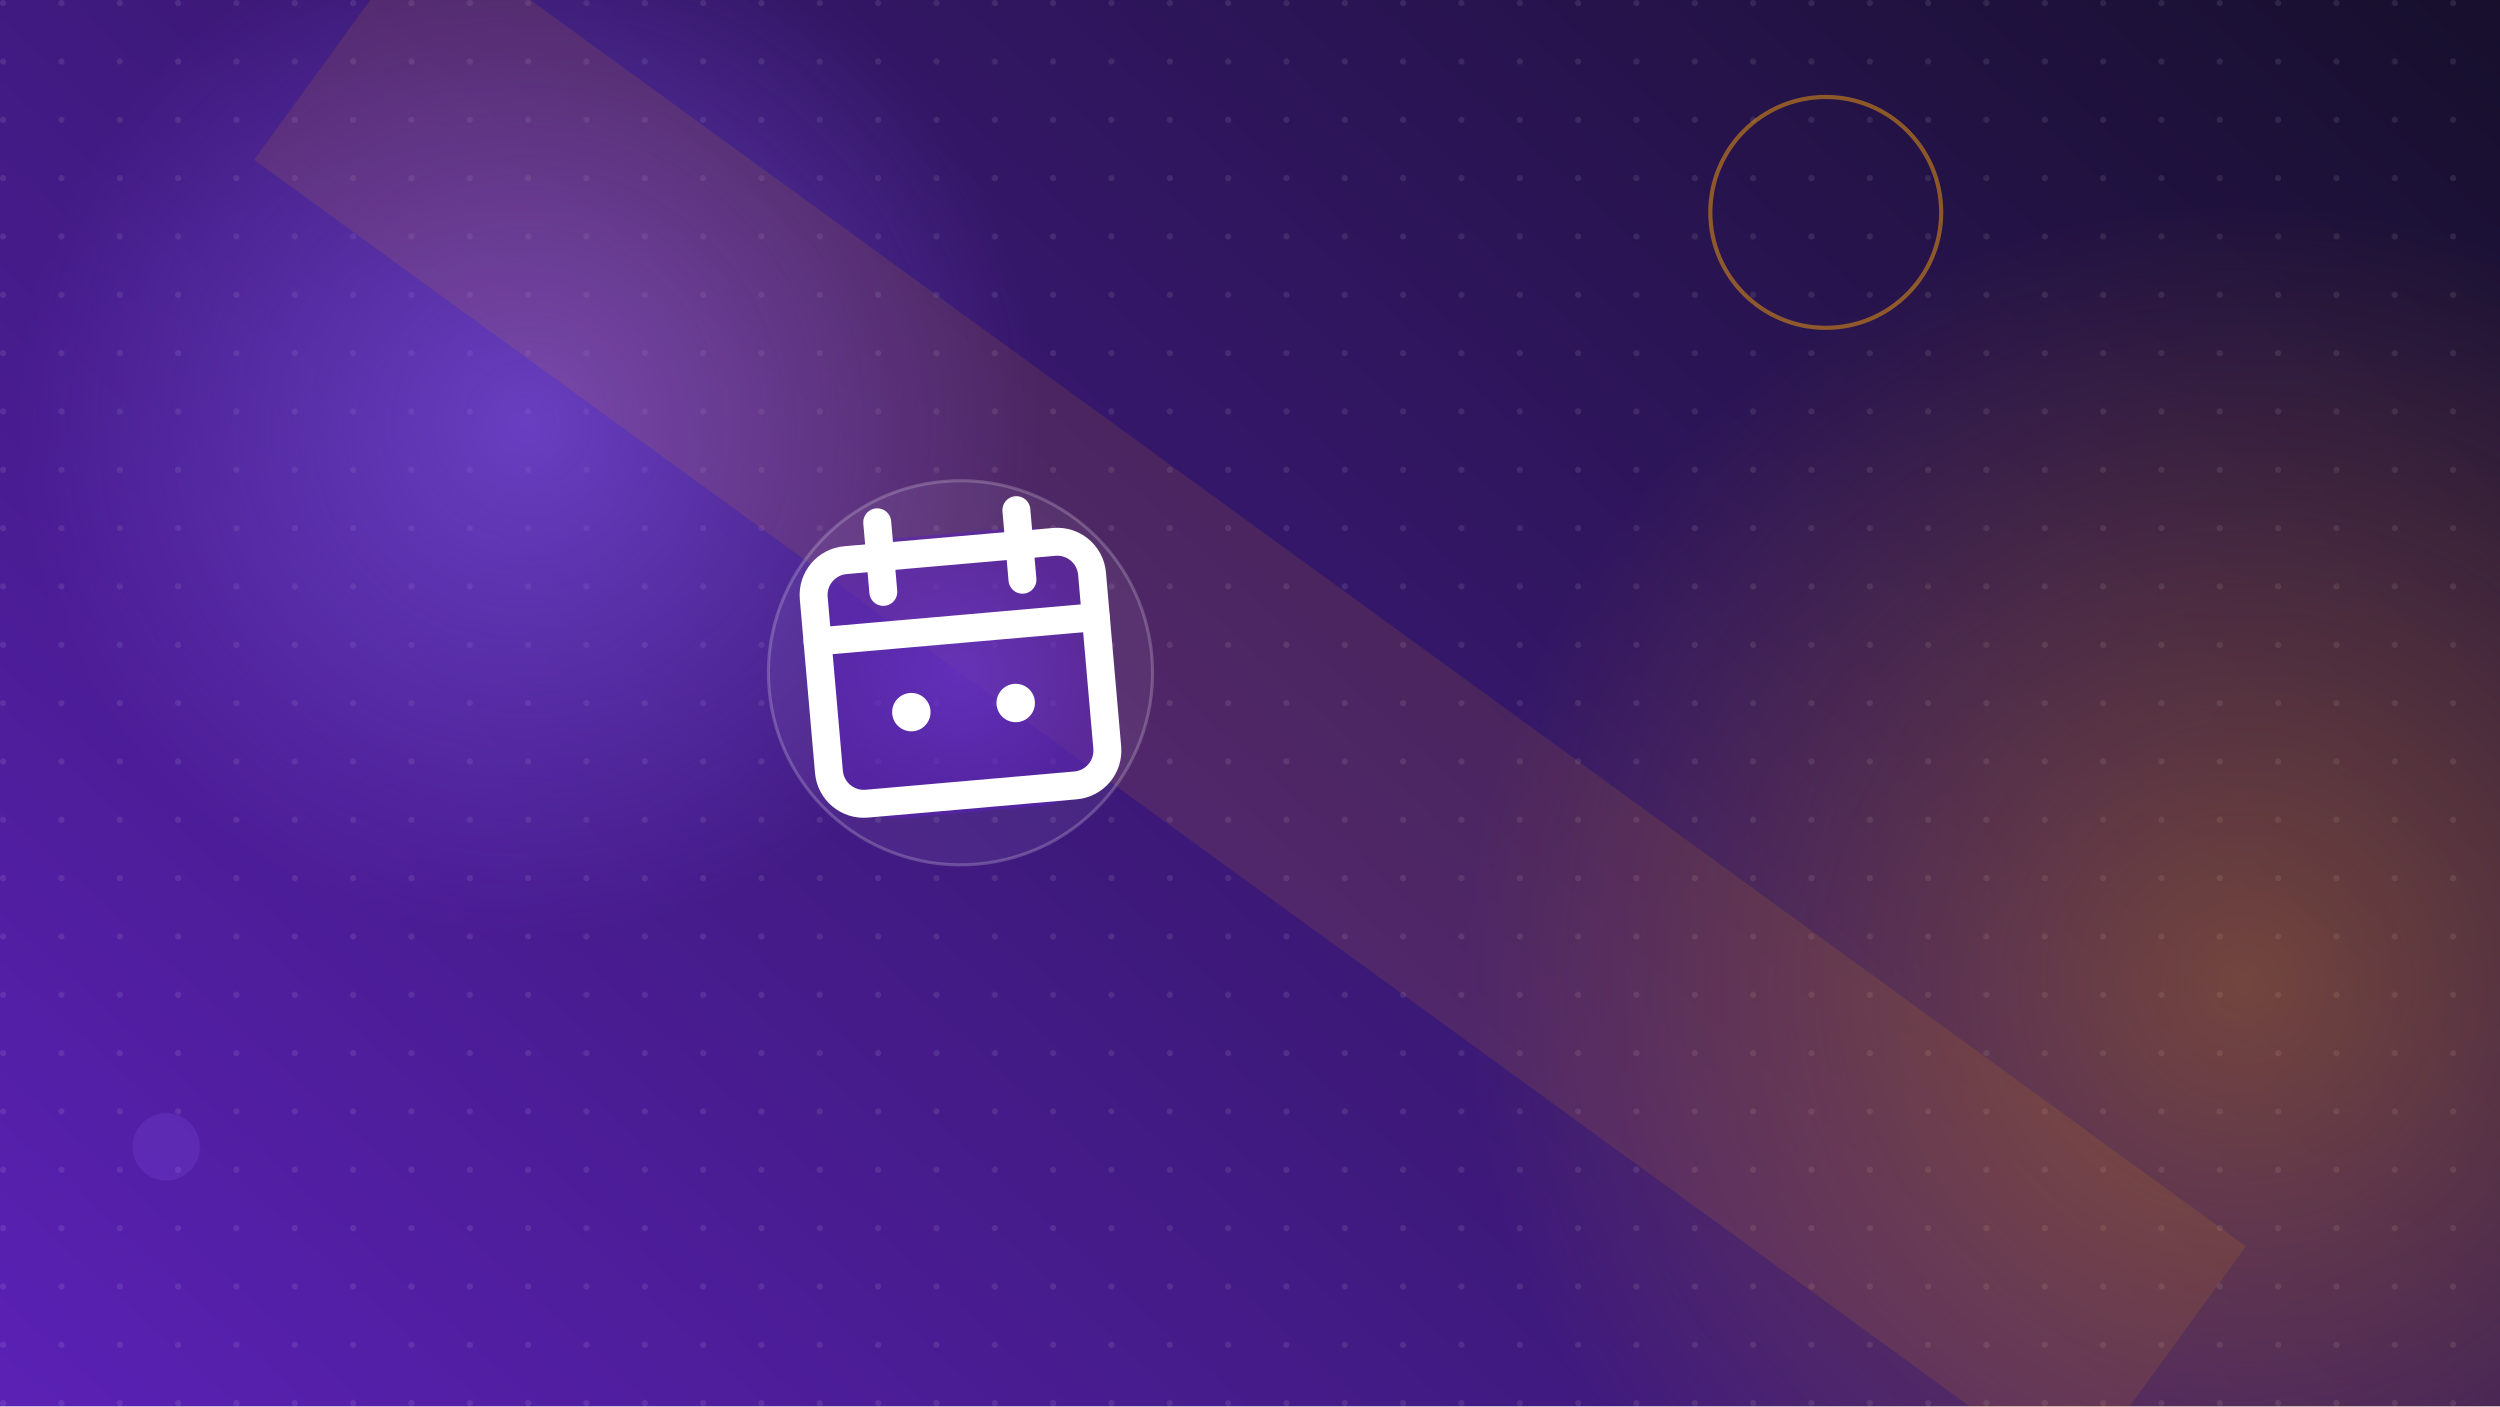
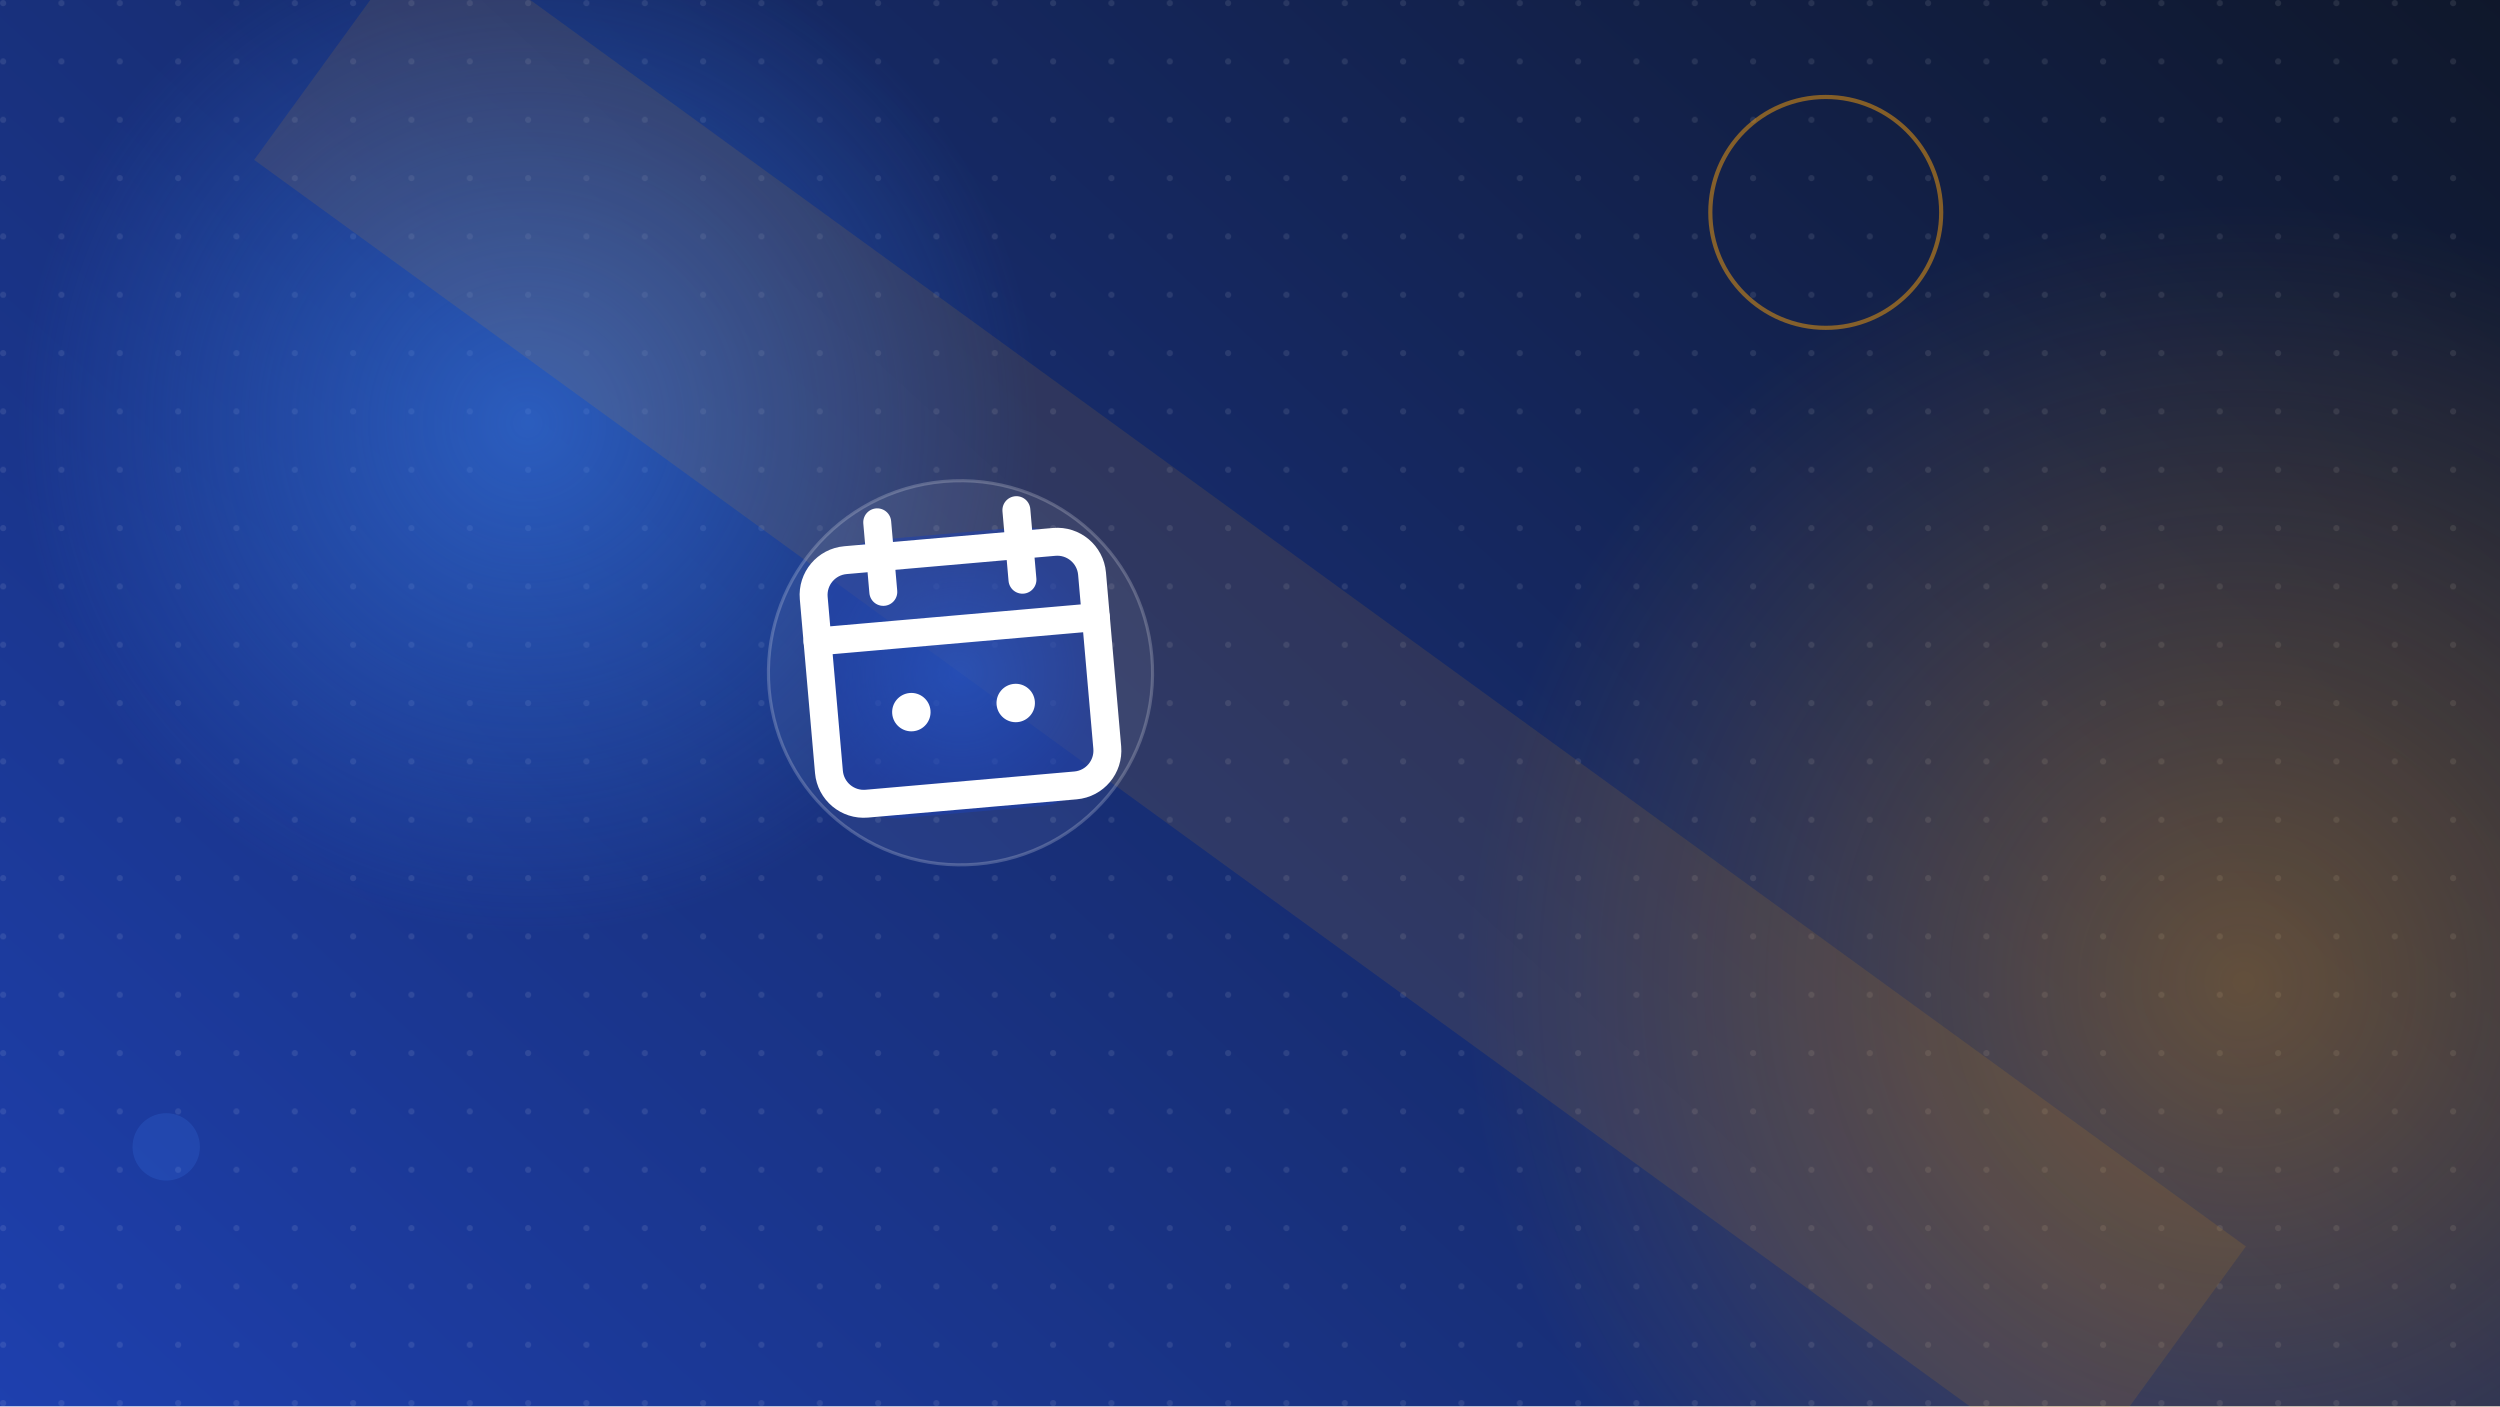
<svg xmlns="http://www.w3.org/2000/svg" viewBox="0 0 1200 675" width="1200" height="675">
  <defs>
    <linearGradient id="bg-mindrevirkso" x1="0%" y1="0%" x2="100%" y2="100%" gradientTransform="rotate(103 0.5 0.5)">
-       <stop offset="0%" stop-color="#160f2b" />
-       <stop offset="100%" stop-color="#5b21b6" />
+       <stop offset="0%" stop-color="#0f172a" />
+       <stop offset="100%" stop-color="#1e40af" />
    </linearGradient>
    <radialGradient id="glow1-mindrevirkso" cx="50%" cy="50%" r="50%">
-       <stop offset="0%" stop-color="#8b5cf6" stop-opacity="0.55" />
-       <stop offset="100%" stop-color="#8b5cf6" stop-opacity="0" />
+       <stop offset="0%" stop-color="#3b82f6" stop-opacity="0.55" />
+       <stop offset="100%" stop-color="#3b82f6" stop-opacity="0" />
    </radialGradient>
    <radialGradient id="glow2-mindrevirkso" cx="50%" cy="50%" r="50%">
      <stop offset="0%" stop-color="#f59e0b" stop-opacity="0.35" />
      <stop offset="100%" stop-color="#f59e0b" stop-opacity="0" />
    </radialGradient>
    <pattern id="dots-mindrevirkso" width="28" height="28" patternUnits="userSpaceOnUse">
      <circle cx="1.5" cy="1.5" r="1.5" fill="white" opacity="0.09" />
    </pattern>
  </defs>
  <rect width="1200" height="675" fill="url(#bg-mindrevirkso)" />
  <rect width="1200" height="675" fill="url(#dots-mindrevirkso)" />
  <circle cx="253.285" cy="203.268" r="244.416" fill="url(#glow1-mindrevirkso)" />
  <circle cx="1077.6" cy="472.053" r="376.264" fill="url(#glow2-mindrevirkso)" />
  <line x1="600" y1="-202.5" x2="600" y2="877.5" stroke="#f59e0b" stroke-width="140" opacity="0.11" transform="rotate(126 600 337.5)" />
  <circle cx="876.363" cy="101.953" r="55.408" fill="none" stroke="#f59e0b" stroke-width="2" opacity="0.5" />
-   <circle cx="79.781" cy="550.498" r="16.159" fill="#8b5cf6" opacity="0.18" />
+   <circle cx="79.781" cy="550.498" r="16.159" fill="#3b82f6" opacity="0.18" />
  <g transform="translate(461.0363 322.9346) rotate(-5)">
    <circle r="92.193" fill="white" opacity="0.06" />
    <circle r="92.193" fill="none" stroke="white" stroke-opacity="0.21" stroke-width="1.5" />
    <rect x="-67.05" y="-67.05" width="134.099" height="134.099" rx="33.525" fill="url(#glow1-mindrevirkso)" opacity="0.9" />
-     <rect x="-67.05" y="-67.05" width="134.099" height="134.099" rx="33.525" fill="#5b21b6" opacity="0.55" />
+     <rect x="-67.05" y="-67.05" width="134.099" height="134.099" rx="33.525" fill="#1e40af" opacity="0.55" />
    <g transform="scale(8.3812) translate(-12 -12)">
      <rect x="4" y="5" width="16" height="14" rx="2" fill="none" stroke="white" stroke-width="1.6" />
      <path d="M4 9.5h16M8 3v4M16 3v4" stroke="white" stroke-width="1.6" stroke-linecap="round" />
      <circle cx="9" cy="14" r="1.1" fill="white" />
      <circle cx="15" cy="14" r="1.1" fill="white" />
    </g>
  </g>
</svg>
